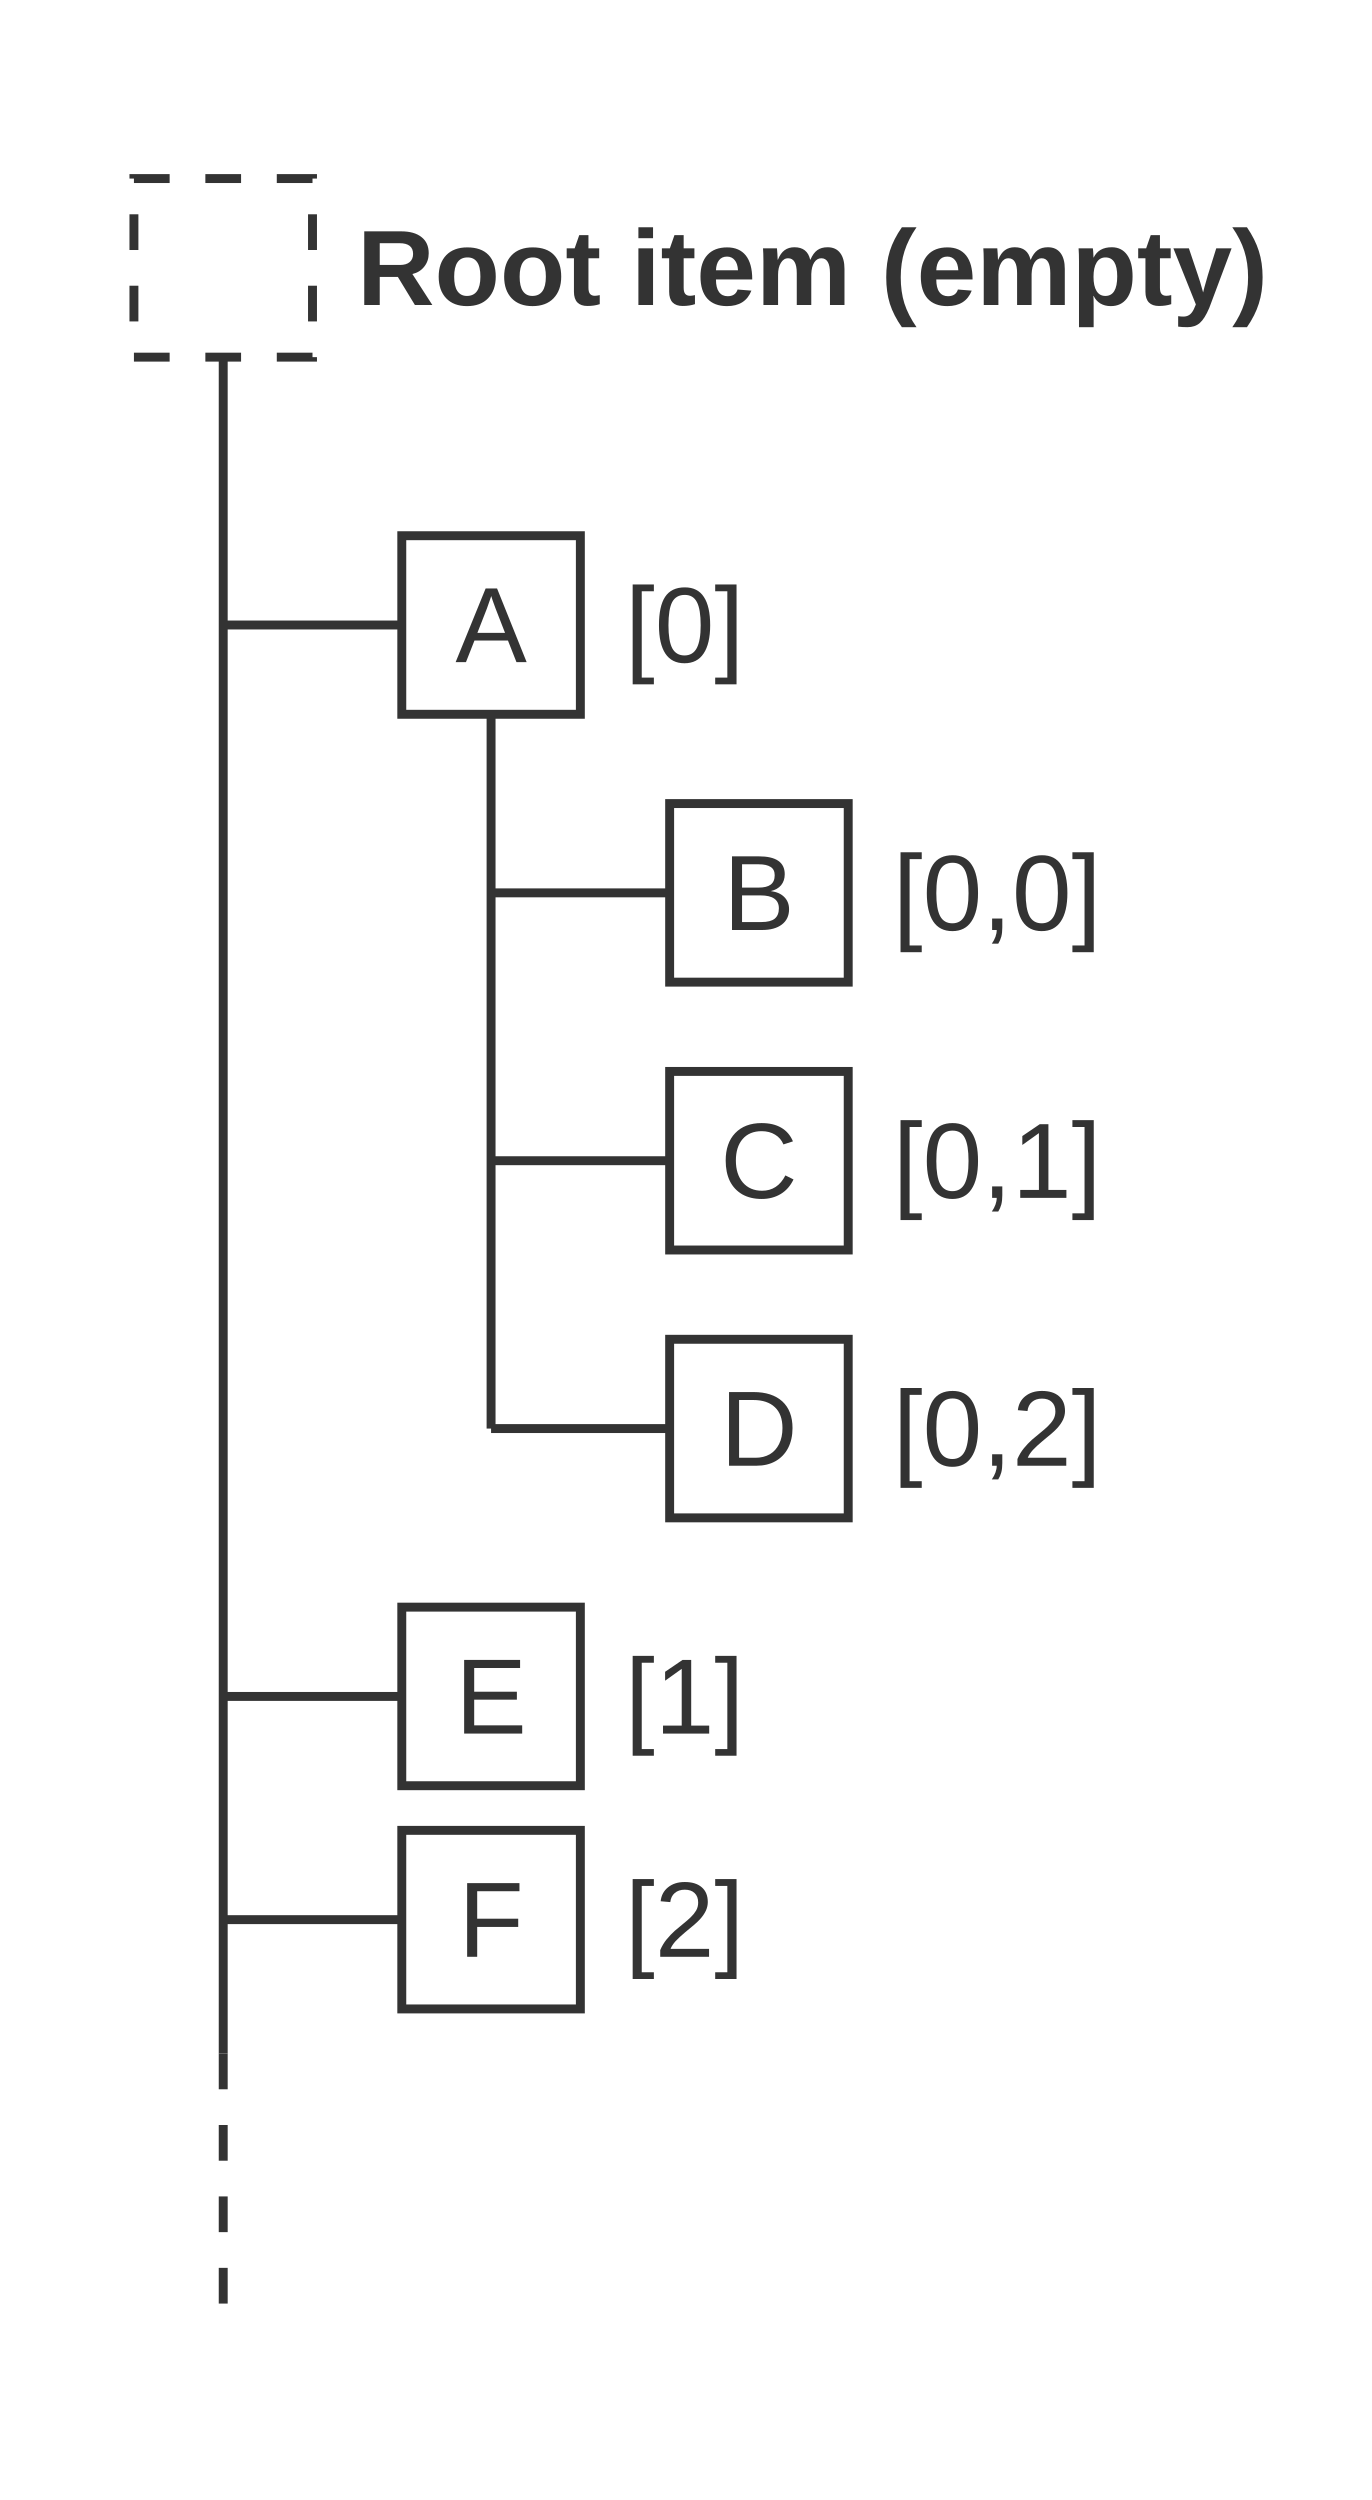
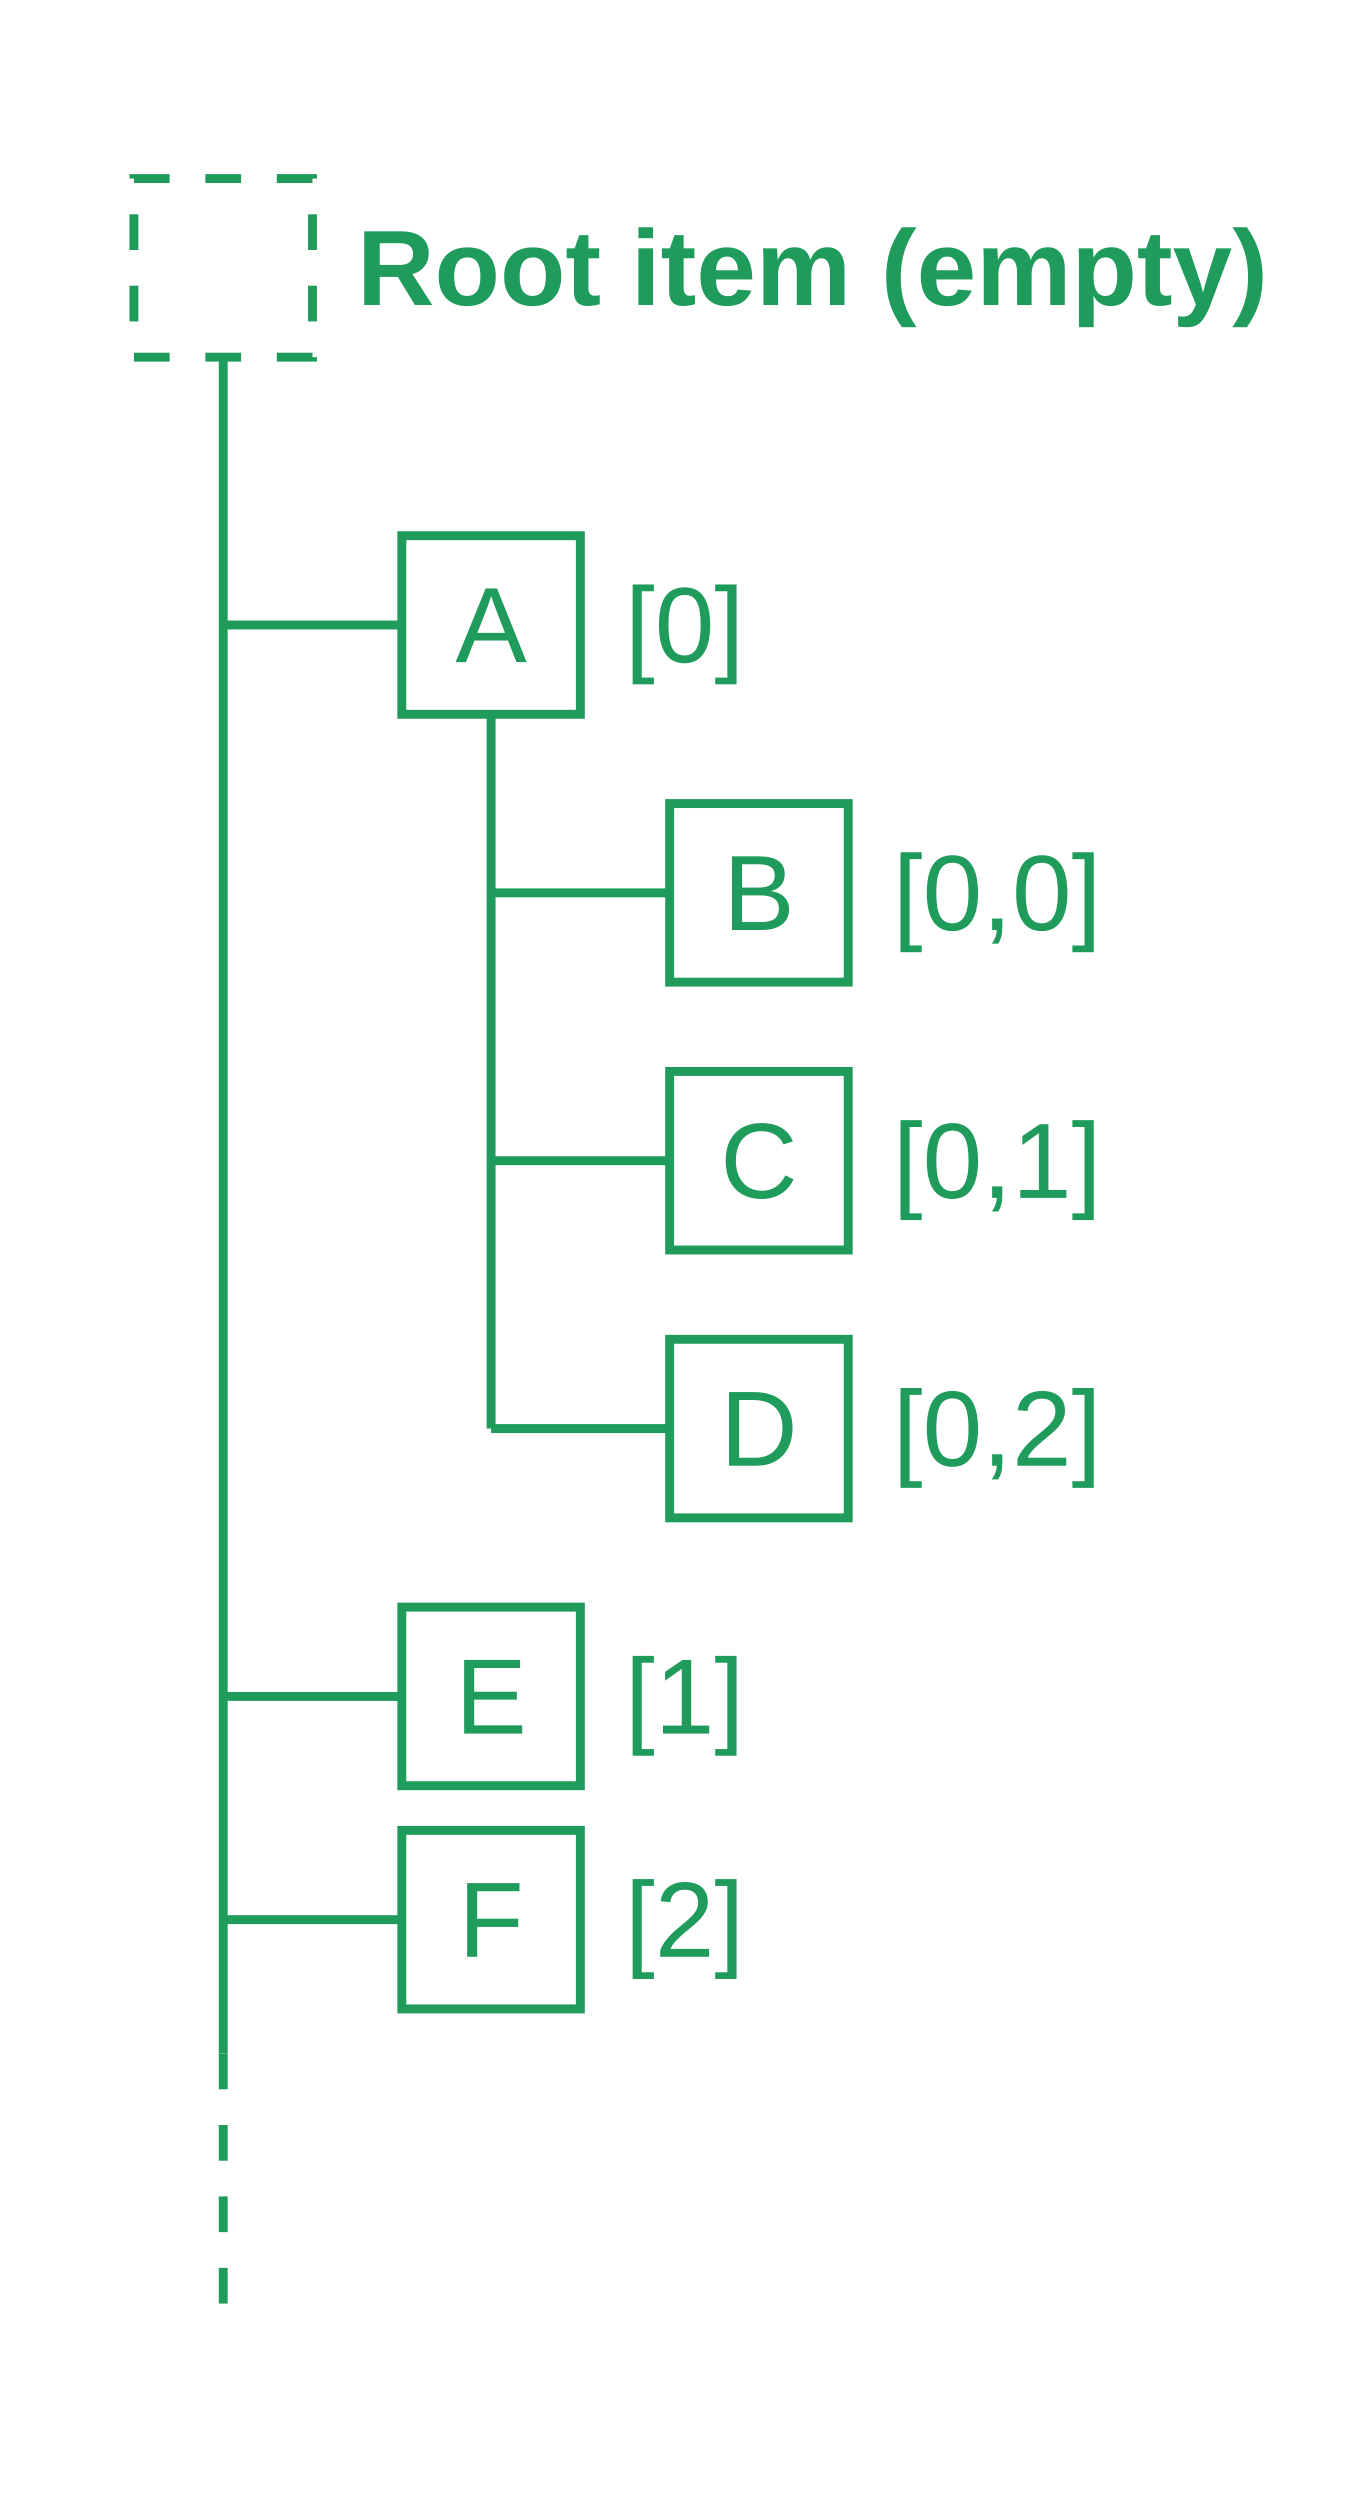
<svg xmlns="http://www.w3.org/2000/svg" preserveAspectRatio="none" width="192" height="350" viewBox="-25 -30 153.6 280" version="1.1">
  <g transform="translate(0, 0)">
-     <path fill="none" stroke="#333" stroke-dasharray="4" d="M -10 -10 l 20 0 l 0 20 l -20 0 z" />
-     <text x="15" y="0" font-size="12" font-family="Arial" fill="#333" text-anchor="left" dominant-baseline="central" font-weight="bold">
+     <path fill="none" stroke="#1f9b5c" stroke-dasharray="4" d="M -10 -10 l 20 0 l 0 20 l -20 0 z" />
+     <text x="15" y="0" font-size="12" font-family="Arial" fill="#1f9b5c" text-anchor="left" dominant-baseline="central" font-weight="bold">
      Root item (empty)
</text>
  </g>
-   <path fill="none" stroke="#333" d="M 0 10 l 0 190" />
-   <path fill="none" stroke="#333" stroke-dasharray="4" d="M 0 200 l 0 30" />
-   <path fill="none" stroke="#333" d="M 0 40 l 20 0" />
-   <path fill="none" stroke="#333" d="M 0 160 l 20 0" />
-   <path fill="none" stroke="#333" d="M 0 185 l 20 0" />
+   <path fill="none" stroke="#1f9b5c" d="M 0 10 l 0 190" />
+   <path fill="none" stroke="#1f9b5c" stroke-dasharray="4" d="M 0 200 l 0 30" />
+   <path fill="none" stroke="#1f9b5c" d="M 0 40 l 20 0" />
+   <path fill="none" stroke="#1f9b5c" d="M 0 160 l 20 0" />
+   <path fill="none" stroke="#1f9b5c" d="M 0 185 l 20 0" />
  <g transform="translate(30, 40)">
-     <path fill="none" stroke="#333" d="M -10 -10 l 20 0 l 0 20 l -20 0 z" />
-     <text x="0" y="0" font-size="12" font-family="Arial" fill="#333" text-anchor="middle" dominant-baseline="central">
+     <path fill="none" stroke="#1f9b5c" d="M -10 -10 l 20 0 l 0 20 l -20 0 z" />
+     <text x="0" y="0" font-size="12" font-family="Arial" fill="#1f9b5c" text-anchor="middle" dominant-baseline="central">
      A
</text>
-     <text x="15" y="0" font-size="12" font-family="Arial" fill="#333" text-anchor="start" dominant-baseline="central">
+     <text x="15" y="0" font-size="12" font-family="Arial" fill="#1f9b5c" text-anchor="start" dominant-baseline="central">
      [0]
</text>
  </g>
-   <path fill="none" stroke="#333" d="M 30 50 l 0 80" />
-   <path fill="none" stroke="#333" d="M 30 70 l 20 0" />
-   <path fill="none" stroke="#333" d="M 30 100 l 20 0" />
-   <path fill="none" stroke="#333" d="M 30 130 l 20 0" />
+   <path fill="none" stroke="#1f9b5c" d="M 30 50 l 0 80" />
+   <path fill="none" stroke="#1f9b5c" d="M 30 70 l 20 0" />
+   <path fill="none" stroke="#1f9b5c" d="M 30 100 l 20 0" />
+   <path fill="none" stroke="#1f9b5c" d="M 30 130 l 20 0" />
  <g transform="translate(60, 70)">
-     <path fill="none" stroke="#333" d="M -10 -10 l 20 0 l 0 20 l -20 0 z" />
-     <text x="0" y="0" font-size="12" font-family="Arial" fill="#333" text-anchor="middle" dominant-baseline="central">
+     <path fill="none" stroke="#1f9b5c" d="M -10 -10 l 20 0 l 0 20 l -20 0 z" />
+     <text x="0" y="0" font-size="12" font-family="Arial" fill="#1f9b5c" text-anchor="middle" dominant-baseline="central">
      B
</text>
-     <text x="15" y="0" font-size="12" font-family="Arial" fill="#333" text-anchor="start" dominant-baseline="central">
+     <text x="15" y="0" font-size="12" font-family="Arial" fill="#1f9b5c" text-anchor="start" dominant-baseline="central">
      [0,0]
</text>
  </g>
  <g transform="translate(60, 100)">
-     <path fill="none" stroke="#333" d="M -10 -10 l 20 0 l 0 20 l -20 0 z" />
-     <text x="0" y="0" font-size="12" font-family="Arial" fill="#333" text-anchor="middle" dominant-baseline="central">
+     <path fill="none" stroke="#1f9b5c" d="M -10 -10 l 20 0 l 0 20 l -20 0 z" />
+     <text x="0" y="0" font-size="12" font-family="Arial" fill="#1f9b5c" text-anchor="middle" dominant-baseline="central">
      C
</text>
-     <text x="15" y="0" font-size="12" font-family="Arial" fill="#333" text-anchor="start" dominant-baseline="central">
+     <text x="15" y="0" font-size="12" font-family="Arial" fill="#1f9b5c" text-anchor="start" dominant-baseline="central">
      [0,1]
</text>
  </g>
  <g transform="translate(60, 130)">
-     <path fill="none" stroke="#333" d="M -10 -10 l 20 0 l 0 20 l -20 0 z" />
-     <text x="0" y="0" font-size="12" font-family="Arial" fill="#333" text-anchor="middle" dominant-baseline="central">
+     <path fill="none" stroke="#1f9b5c" d="M -10 -10 l 20 0 l 0 20 l -20 0 z" />
+     <text x="0" y="0" font-size="12" font-family="Arial" fill="#1f9b5c" text-anchor="middle" dominant-baseline="central">
      D
</text>
-     <text x="15" y="0" font-size="12" font-family="Arial" fill="#333" text-anchor="start" dominant-baseline="central">
+     <text x="15" y="0" font-size="12" font-family="Arial" fill="#1f9b5c" text-anchor="start" dominant-baseline="central">
      [0,2]
</text>
  </g>
  <g transform="translate(30, 160)">
-     <path fill="none" stroke="#333" d="M -10 -10 l 20 0 l 0 20 l -20 0 z" />
-     <text x="0" y="0" font-size="12" font-family="Arial" fill="#333" text-anchor="middle" dominant-baseline="central">
+     <path fill="none" stroke="#1f9b5c" d="M -10 -10 l 20 0 l 0 20 l -20 0 z" />
+     <text x="0" y="0" font-size="12" font-family="Arial" fill="#1f9b5c" text-anchor="middle" dominant-baseline="central">
      E
</text>
-     <text x="15" y="0" font-size="12" font-family="Arial" fill="#333" text-anchor="start" dominant-baseline="central">
+     <text x="15" y="0" font-size="12" font-family="Arial" fill="#1f9b5c" text-anchor="start" dominant-baseline="central">
      [1]
</text>
  </g>
  <g transform="translate(30, 185)">
-     <path fill="none" stroke="#333" d="M -10 -10 l 20 0 l 0 20 l -20 0 z" />
-     <text x="0" y="0" font-size="12" font-family="Arial" fill="#333" text-anchor="middle" dominant-baseline="central">
+     <path fill="none" stroke="#1f9b5c" d="M -10 -10 l 20 0 l 0 20 l -20 0 z" />
+     <text x="0" y="0" font-size="12" font-family="Arial" fill="#1f9b5c" text-anchor="middle" dominant-baseline="central">
      F
</text>
-     <text x="15" y="0" font-size="12" font-family="Arial" fill="#333" text-anchor="start" dominant-baseline="central">
+     <text x="15" y="0" font-size="12" font-family="Arial" fill="#1f9b5c" text-anchor="start" dominant-baseline="central">
      [2]
</text>
  </g>
</svg>
